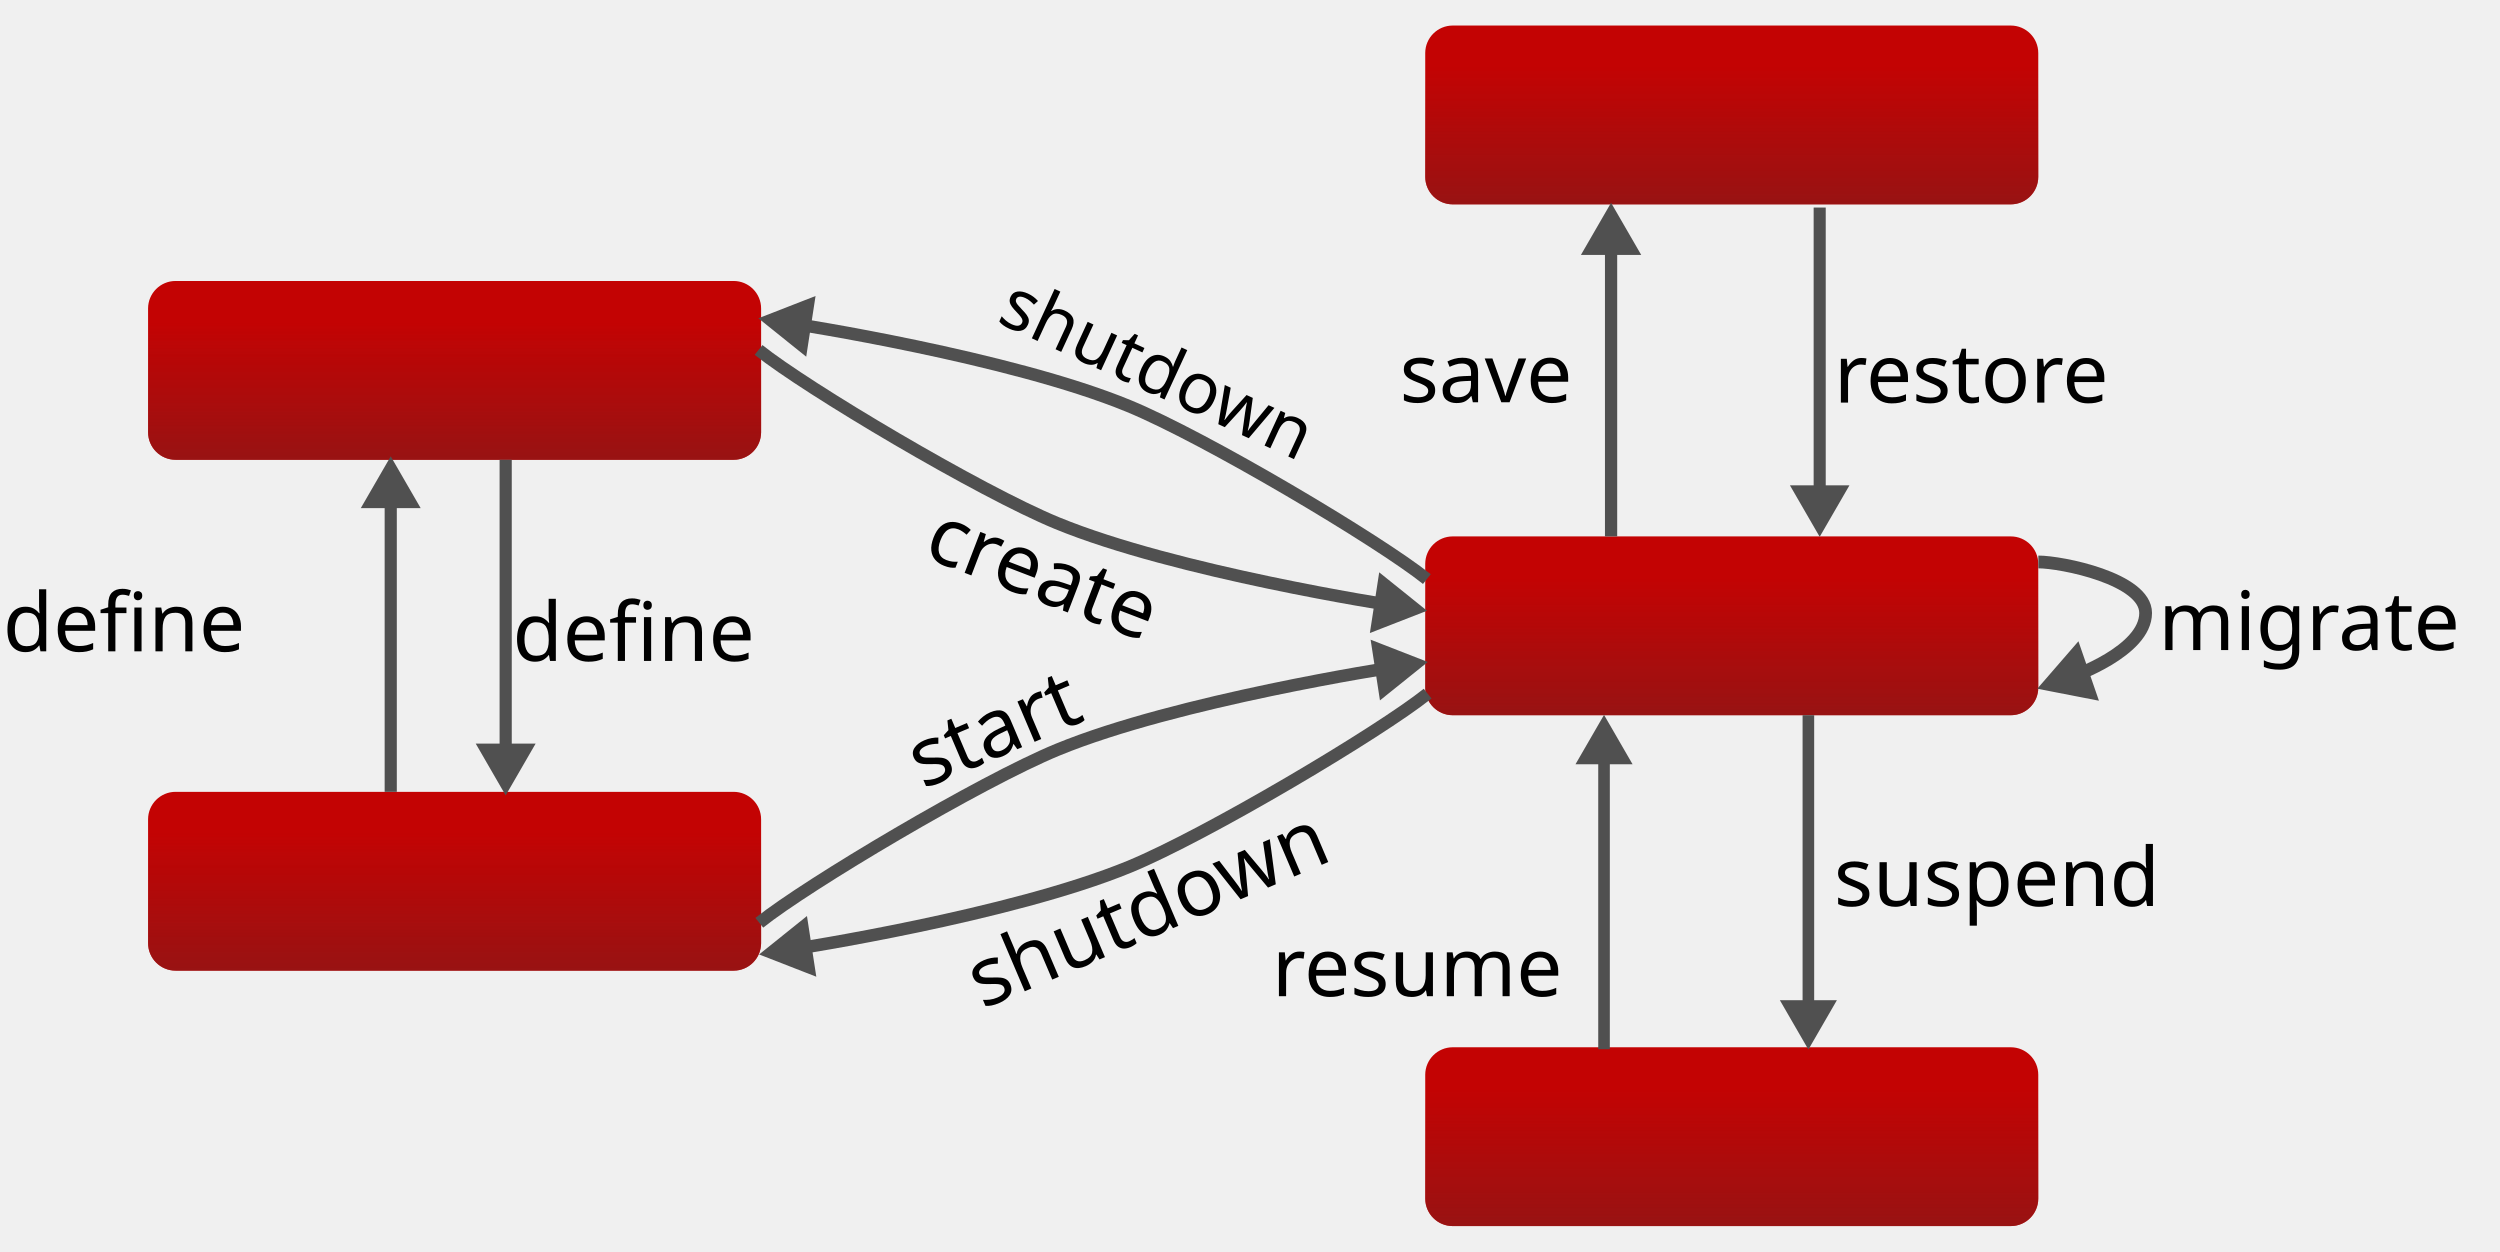
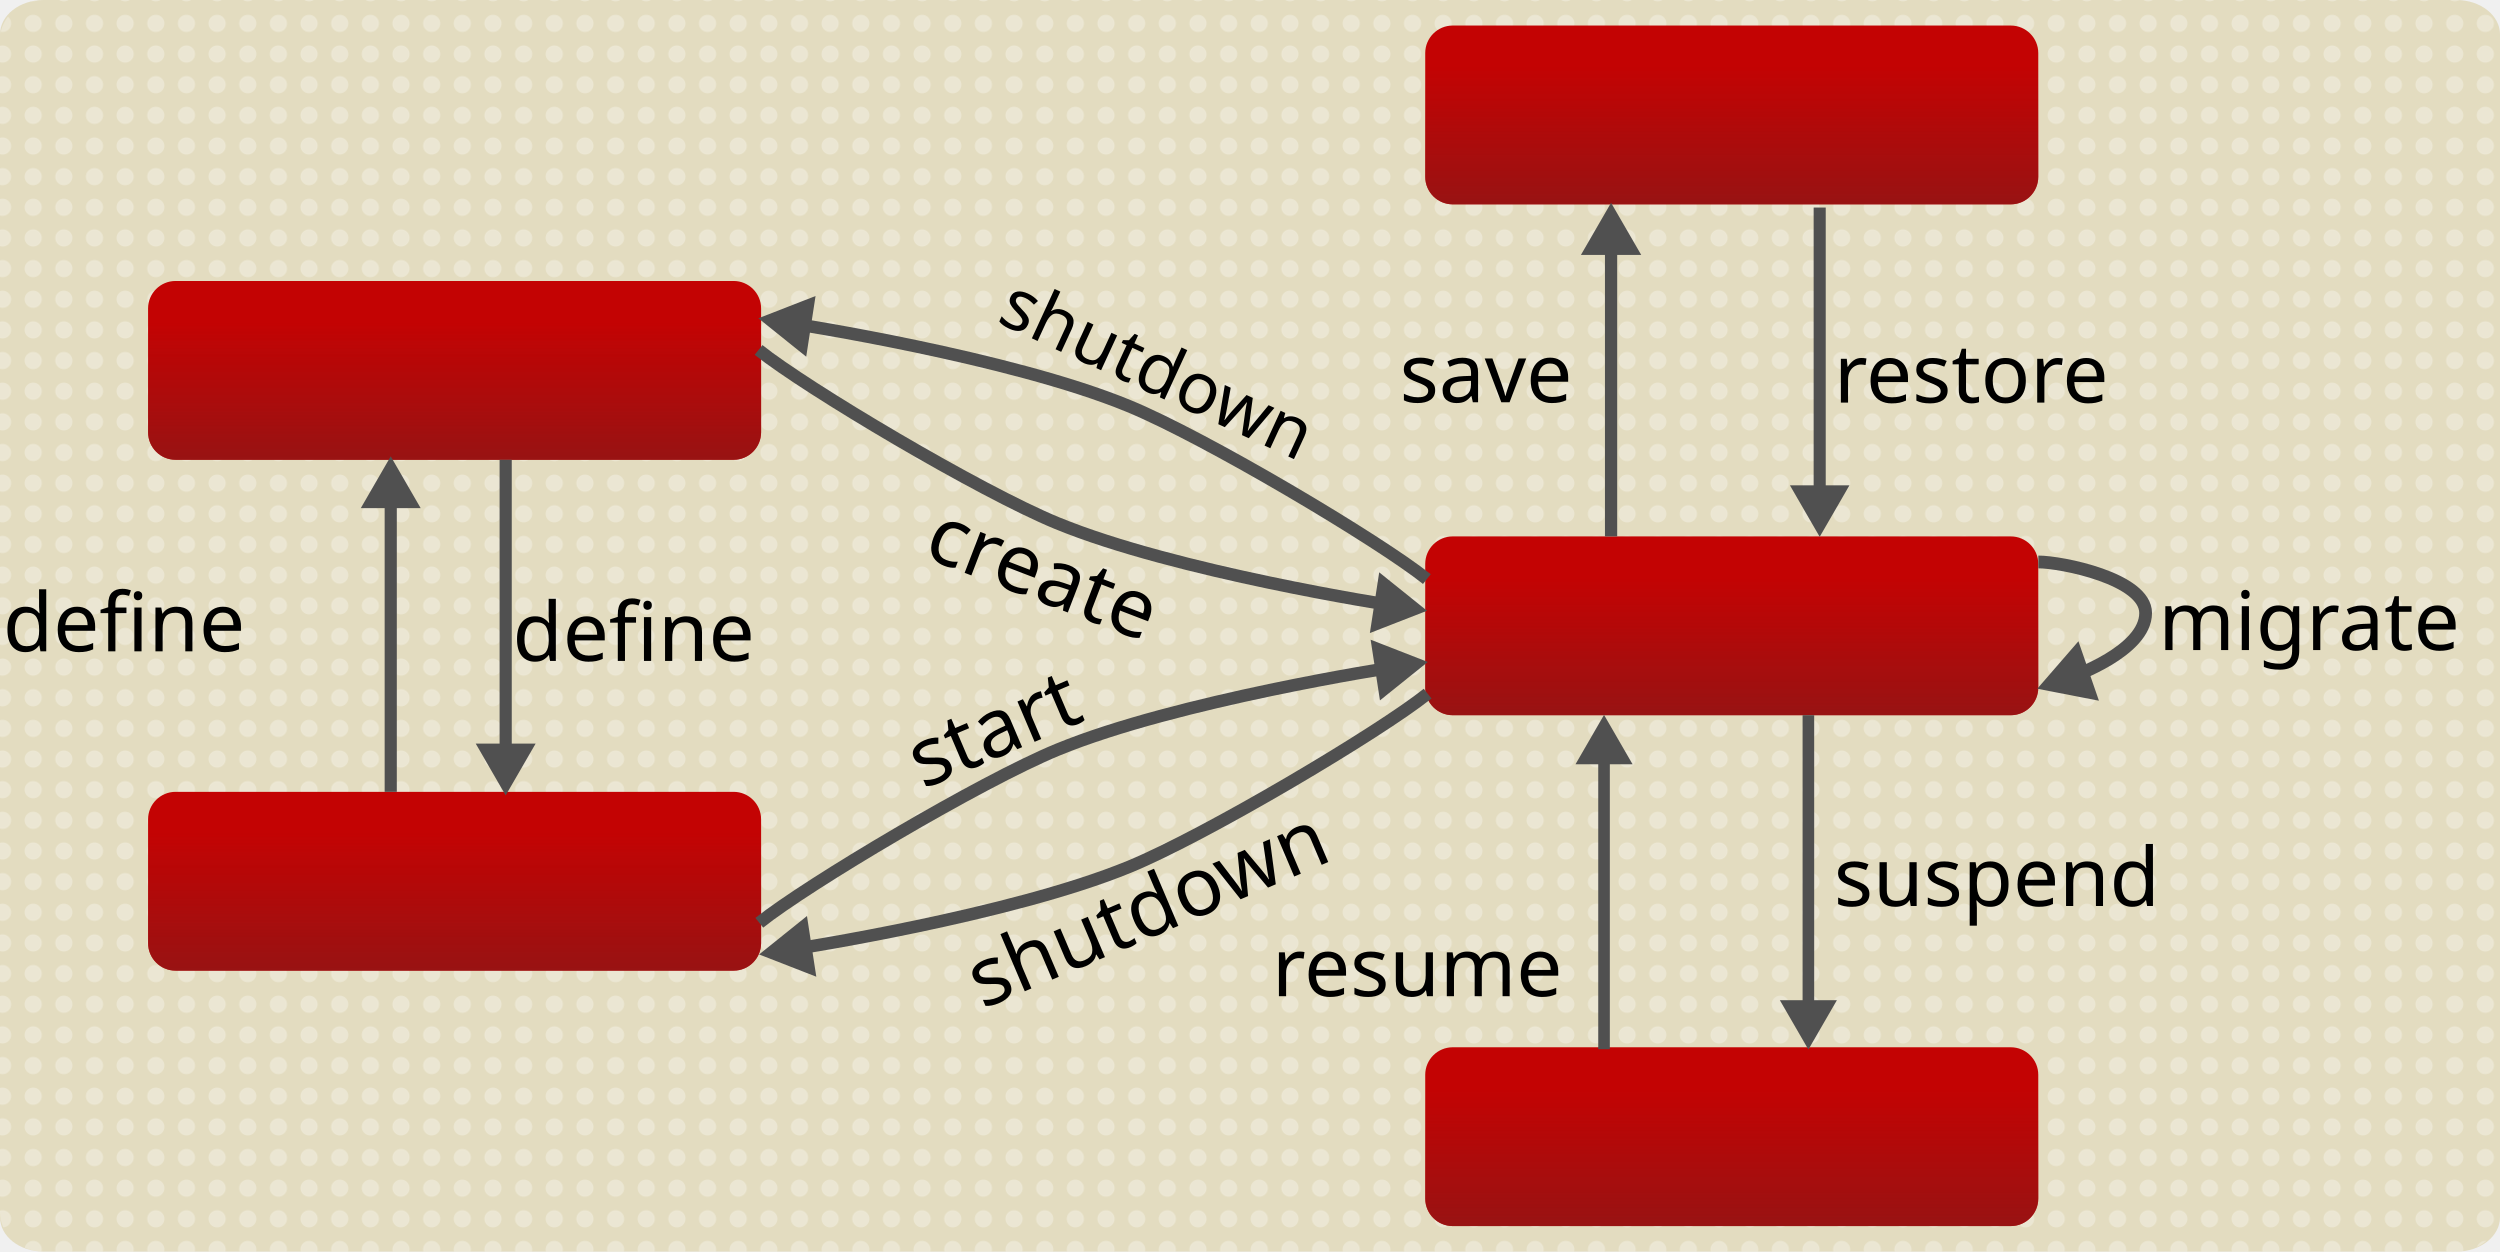
<svg xmlns="http://www.w3.org/2000/svg" xmlns:xlink="http://www.w3.org/1999/xlink" version="1.1" id="svg2" height="490" width="978.734">
  <defs id="defs4">
    <marker style="overflow:visible" id="TriangleOutM" refX="0" refY="0" orient="auto">
      <path transform="scale(0.4,0.4)" style="fill-rule:evenodd;stroke:#000000;stroke-width:1pt;marker-start:none" d="m 5.77,0 -8.65,5 0,-10 8.65,5 z" id="path3995" />
    </marker>
    <linearGradient id="linearGradient3759">
      <stop id="stop3761" offset="0" style="stop-color:#871919;stop-opacity:1;" />
      <stop id="stop3763" offset="1" style="stop-color:#871919;stop-opacity:0;" />
    </linearGradient>
    <linearGradient gradientTransform="matrix(0.8888889,0,0,0.5384615,5.555556,61.09024)" gradientUnits="userSpaceOnUse" y2="162.362" x2="180" y1="302.362" x1="180" id="linearGradient3765" xlink:href="#linearGradient3759" />
    <linearGradient gradientTransform="matrix(0.8888889,0,0,0.5384615,5.555556,61.09024)" gradientUnits="userSpaceOnUse" y2="162.362" x2="180" y1="302.362" x1="180" id="linearGradient3765-1" xlink:href="#linearGradient3759-2" />
    <linearGradient id="linearGradient3759-2">
      <stop id="stop3761-9" offset="0" style="stop-color:#871919;stop-opacity:1;" />
      <stop id="stop3763-3" offset="1" style="stop-color:#871919;stop-opacity:0;" />
    </linearGradient>
    <linearGradient xlink:href="#linearGradient3759-2" id="linearGradient3808" gradientUnits="userSpaceOnUse" gradientTransform="matrix(0.8888889,0,0,0.5384615,5.555556,61.09024)" x1="180" y1="302.362" x2="180" y2="162.362" />
    <linearGradient xlink:href="#linearGradient3759-2-3" id="linearGradient3808-0" gradientUnits="userSpaceOnUse" gradientTransform="matrix(0.8888889,0,0,0.5384615,5.555556,61.09024)" x1="180" y1="302.362" x2="180" y2="162.362" />
    <linearGradient id="linearGradient3759-2-3">
      <stop id="stop3761-9-6" offset="0" style="stop-color:#871919;stop-opacity:1;" />
      <stop id="stop3763-3-1" offset="1" style="stop-color:#871919;stop-opacity:0;" />
    </linearGradient>
    <linearGradient xlink:href="#linearGradient3759-2-3" id="linearGradient3860" gradientUnits="userSpaceOnUse" gradientTransform="matrix(0.8888889,0,0,0.5384615,5.555556,61.09024)" x1="180" y1="302.362" x2="180" y2="162.362" />
    <linearGradient xlink:href="#linearGradient3759-2-3-5" id="linearGradient3860-5" gradientUnits="userSpaceOnUse" gradientTransform="matrix(0.8888889,0,0,0.5384615,5.555556,61.09024)" x1="180" y1="302.362" x2="180" y2="162.362" />
    <linearGradient id="linearGradient3759-2-3-5">
      <stop id="stop3761-9-6-4" offset="0" style="stop-color:#871919;stop-opacity:1;" />
      <stop id="stop3763-3-1-7" offset="1" style="stop-color:#871919;stop-opacity:0;" />
    </linearGradient>
    <linearGradient xlink:href="#linearGradient3759-2-3-5" id="linearGradient3920" gradientUnits="userSpaceOnUse" gradientTransform="matrix(0.8888889,0,0,0.5384615,5.555556,61.09024)" x1="180" y1="302.362" x2="180" y2="162.362" />
    <linearGradient xlink:href="#linearGradient3759-2-3-54" id="linearGradient3860-52" gradientUnits="userSpaceOnUse" gradientTransform="matrix(0.8888889,0,0,0.5384615,5.555556,61.09024)" x1="180" y1="302.362" x2="180" y2="162.362" />
    <linearGradient id="linearGradient3759-2-3-54">
      <stop id="stop3761-9-6-7" offset="0" style="stop-color:#871919;stop-opacity:1;" />
      <stop id="stop3763-3-1-4" offset="1" style="stop-color:#871919;stop-opacity:0;" />
    </linearGradient>
    <linearGradient xlink:href="#linearGradient3759-2-3-54" id="linearGradient3920-4" gradientUnits="userSpaceOnUse" gradientTransform="matrix(0.8888889,0,0,0.5384615,5.555556,61.09024)" x1="180" y1="302.362" x2="180" y2="162.362" />
    <linearGradient y2="162.362" x2="180" y1="302.362" x1="180" gradientTransform="matrix(0.8888889,0,0,0.5384615,5.555556,61.09024)" gradientUnits="userSpaceOnUse" id="linearGradient4033" xlink:href="#linearGradient3759-2-3-54" />
    <linearGradient y2="162.362" x2="180" y1="302.362" x1="180" gradientTransform="matrix(0.8888889,0,0,0.5384615,5.555556,61.09024)" gradientUnits="userSpaceOnUse" id="linearGradient4035" xlink:href="#linearGradient3759-2-3-5" />
    <linearGradient y2="162.362" x2="180" y1="302.362" x1="180" gradientTransform="matrix(0.8888889,0,0,0.5384615,5.555556,61.09024)" gradientUnits="userSpaceOnUse" id="linearGradient4037" xlink:href="#linearGradient3759-2-3" />
    <linearGradient y2="162.362" x2="180" y1="302.362" x1="180" gradientTransform="matrix(0.8888889,0,0,0.5384615,5.555556,61.09024)" gradientUnits="userSpaceOnUse" id="linearGradient4039" xlink:href="#linearGradient3759-2" />
    <linearGradient y2="162.362" x2="180" y1="302.362" x1="180" gradientTransform="matrix(0.8888889,0,0,0.5384615,5.555556,61.09024)" gradientUnits="userSpaceOnUse" id="linearGradient4041" xlink:href="#linearGradient3759" />
    <marker style="overflow:visible" id="TriangleOutMF" refX="0" refY="0" orient="auto">
      <path transform="scale(0.4,0.4)" style="fill:#000000;fill-rule:evenodd;stroke:#000000;stroke-width:1pt;marker-start:none" d="m 5.77,0 -8.65,5 0,-10 8.65,5 z" id="path4874" />
    </marker>
    <marker style="overflow:visible" id="TriangleOutMFb" refX="0" refY="0" orient="auto">
      <path transform="scale(0.4,0.4)" style="fill:#000000;fill-rule:evenodd;stroke:#000000;stroke-width:1pt;marker-start:none" d="m 5.77,0 -8.65,5 0,-10 8.65,5 z" id="path5053" />
    </marker>
    <marker style="overflow:visible" id="TriangleOutMFbu" refX="0" refY="0" orient="auto">
      <path transform="scale(0.4,0.4)" style="fill:#000000;fill-rule:evenodd;stroke:#000000;stroke-width:1pt;marker-start:none" d="m 5.77,0 -8.65,5 0,-10 8.65,5 z" id="path5234" />
    </marker>
    <marker style="overflow:visible" id="TriangleOutMFbuE" refX="0" refY="0" orient="auto">
      <path transform="scale(0.4,0.4)" style="fill:#000000;fill-rule:evenodd;stroke:#000000;stroke-width:1pt;marker-start:none" d="m 5.77,0 -8.65,5 0,-10 8.65,5 z" id="path5419" />
    </marker>
    <linearGradient y2="162.362" x2="180" y1="302.362" x1="180" gradientTransform="matrix(0.8888889,0,0,0.5384615,5.555556,61.09024)" gradientUnits="userSpaceOnUse" id="linearGradient5564" xlink:href="#linearGradient3759-2" />
    <linearGradient y2="162.362" x2="180" y1="302.362" x1="180" gradientTransform="matrix(0.8888889,0,0,0.5384615,5.555556,61.09024)" gradientUnits="userSpaceOnUse" id="linearGradient5566" xlink:href="#linearGradient3759" />
    <marker style="overflow:visible" id="TriangleOutMFbuES" refX="0" refY="0" orient="auto">
      <path transform="scale(0.4,0.4)" style="fill:#000000;fill-rule:evenodd;stroke:#000000;stroke-width:1pt;marker-start:none" d="m 5.77,0 -8.65,5 0,-10 8.65,5 z" id="path5614" />
    </marker>
    <marker style="overflow:visible" id="TriangleOutMP" refX="0" refY="0" orient="auto">
      <path transform="scale(0.4,0.4)" style="fill:#505050;fill-rule:evenodd;stroke:#505050;stroke-width:1pt;marker-start:none" d="m 5.77,0 -8.65,5 0,-10 8.65,5 z" id="path6005" />
    </marker>
    <marker style="overflow:visible" id="TriangleOutMFbuESn" refX="0" refY="0" orient="auto">
      <path transform="scale(0.4,0.4)" style="fill:#505050;fill-rule:evenodd;stroke:#505050;stroke-width:1pt;marker-start:none" d="m 5.77,0 -8.65,5 0,-10 8.65,5 z" id="path6008" />
    </marker>
    <marker style="overflow:visible" id="TriangleOutM3" refX="0" refY="0" orient="auto">
      <path transform="scale(0.4,0.4)" style="fill:#505050;fill-rule:evenodd;stroke:#505050;stroke-width:1pt;marker-start:none" d="m 5.77,0 -8.65,5 0,-10 8.65,5 z" id="path6450" />
    </marker>
    <marker style="overflow:visible" id="TriangleOutM8" refX="0" refY="0" orient="auto">
      <path transform="scale(0.4,0.4)" style="fill:#505050;fill-rule:evenodd;stroke:#505050;stroke-width:1pt;marker-start:none" d="m 5.77,0 -8.65,5 0,-10 8.65,5 z" id="path7322" />
    </marker>
    <marker style="overflow:visible" id="TriangleOutMh" refX="0" refY="0" orient="auto">
      <path transform="scale(0.4,0.4)" style="fill:#505050;fill-rule:evenodd;stroke:#505050;stroke-width:1pt;marker-start:none" d="m 5.77,0 -8.65,5 0,-10 8.65,5 z" id="path7325" />
    </marker>
    <marker style="overflow:visible" id="TriangleOutMV" refX="0" refY="0" orient="auto">
      <path transform="scale(0.4,0.4)" style="fill:#505050;fill-rule:evenodd;stroke:#505050;stroke-width:1pt;marker-start:none" d="m 5.77,0 -8.65,5 0,-10 8.65,5 z" id="path7328" />
    </marker>
    <marker style="overflow:visible" id="TriangleOutM1" refX="0" refY="0" orient="auto">
      <path transform="scale(0.4,0.4)" style="fill:#505050;fill-rule:evenodd;stroke:#505050;stroke-width:1pt;marker-start:none" d="m 5.77,0 -8.65,5 0,-10 8.65,5 z" id="path7331" />
    </marker>
    <marker style="overflow:visible" id="TriangleOutMP-7" refX="0" refY="0" orient="auto">
      <path transform="scale(0.4,0.4)" style="fill:#505050;fill-rule:evenodd;stroke:#505050;stroke-width:1pt;marker-start:none" d="m 5.77,0 -8.65,5 0,-10 8.65,5 z" id="path6005-5" />
    </marker>
    <marker style="overflow:visible" id="marker8070" refX="0" refY="0" orient="auto">
      <path transform="scale(0.4,0.4)" style="fill:#505050;fill-rule:evenodd;stroke:#505050;stroke-width:1pt;marker-start:none" d="m 5.77,0 -8.65,5 0,-10 8.65,5 z" id="path8072" />
    </marker>
    <linearGradient y2="162.362" x2="180" y1="302.362" x1="180" gradientTransform="matrix(0.8888889,0,0,0.5384615,5.555556,61.09024)" gradientUnits="userSpaceOnUse" id="linearGradient8113" xlink:href="#linearGradient3759" />
    <linearGradient y2="162.362" x2="180" y1="302.362" x1="180" gradientTransform="matrix(0.8888889,0,0,0.5384615,5.555556,61.09024)" gradientUnits="userSpaceOnUse" id="linearGradient8115" xlink:href="#linearGradient3759-2" />
    <linearGradient y2="162.362" x2="180" y1="302.362" x1="180" gradientTransform="matrix(0.8888889,0,0,0.5384615,5.555556,61.09024)" gradientUnits="userSpaceOnUse" id="linearGradient8117" xlink:href="#linearGradient3759-2-3" />
    <linearGradient y2="162.362" x2="180" y1="302.362" x1="180" gradientTransform="matrix(0.8888889,0,0,0.5384615,5.555556,61.09024)" gradientUnits="userSpaceOnUse" id="linearGradient8119" xlink:href="#linearGradient3759-2-3-5" />
    <linearGradient y2="162.362" x2="180" y1="302.362" x1="180" gradientTransform="matrix(0.8888889,0,0,0.5384615,5.555556,61.09024)" gradientUnits="userSpaceOnUse" id="linearGradient8121" xlink:href="#linearGradient3759-2-3-54" />
    <marker style="overflow:visible" id="TriangleOutMFs" refX="0" refY="0" orient="auto">
      <path transform="scale(0.4,0.4)" style="fill:#505050;fill-rule:evenodd;stroke:#505050;stroke-width:1pt;marker-start:none" d="m 5.77,0 -8.65,5 0,-10 8.65,5 z" id="path8406" />
    </marker>
    <linearGradient xlink:href="#linearGradient3759" id="linearGradient8650" gradientUnits="userSpaceOnUse" gradientTransform="matrix(0.8888889,0,0,0.5384615,5.555556,61.09024)" x1="180" y1="302.362" x2="180" y2="162.362" />
    <linearGradient xlink:href="#linearGradient3759-2" id="linearGradient8652" gradientUnits="userSpaceOnUse" gradientTransform="matrix(0.8888889,0,0,0.5384615,5.555556,61.09024)" x1="180" y1="302.362" x2="180" y2="162.362" />
    <linearGradient xlink:href="#linearGradient3759-2-3" id="linearGradient8654" gradientUnits="userSpaceOnUse" gradientTransform="matrix(0.8888889,0,0,0.5384615,5.555556,61.09024)" x1="180" y1="302.362" x2="180" y2="162.362" />
    <linearGradient xlink:href="#linearGradient3759-2-3-5" id="linearGradient8656" gradientUnits="userSpaceOnUse" gradientTransform="matrix(0.8888889,0,0,0.5384615,5.555556,61.09024)" x1="180" y1="302.362" x2="180" y2="162.362" />
    <linearGradient xlink:href="#linearGradient3759-2-3-54" id="linearGradient8658" gradientUnits="userSpaceOnUse" gradientTransform="matrix(0.8888889,0,0,0.5384615,5.555556,61.09024)" x1="180" y1="302.362" x2="180" y2="162.362" />
+     <pattern patternTransform="matrix(0.375,0,0,0.375,417.0312,507.5232)" id="pattern7478" xlink:href="#white-spots-9" />
+     <pattern patternUnits="userSpaceOnUse" width="32" height="32" id="white-spots-9" patternTransform="matrix(0.375,0,0,0.375,379,400)">
+       <g id="white-spot-7" transform="translate(-484.3997,-513.505)">
+         <path d="M 509.4,529.505 C 509.4,534.473 505.368,538.505 500.4,538.505 C 495.432,538.505 491.4,534.473 491.4,529.505 C 491.4,524.537 495.432,520.505 500.4,520.505 C 505.368,520.505 509.4,524.537 509.4,529.505 z " id="path3033-5" style="opacity:0.3;fill:white" />
+       </g>
+     </pattern>
  </defs>
  <g transform="translate(57.96875,-72.36218)" id="layer1">
+     <rect style="fill:#e3dcc0;display:inline" id="rect16592" y="72.362" x="-57.969" ry="13.429" rx="17.072" height="490" width="978.734" />
+     <rect style="fill:url(#pattern7478);fill-opacity:1;display:inline" id="rect16594" y="72.362" x="-57.969" ry="15.429" rx="17.072" height="490" width="978.734" />
    <g transform="translate(-50,50)" id="g4024">
      <g id="g3783">
        <rect ry="10.769" y="132.362" x="50" height="70" width="240" id="rect2987" style="fill:#c30303;fill-opacity:1" />
        <rect style="fill:url(#linearGradient8650);fill-opacity:1" id="rect3757" width="240" height="70" x="50" y="132.362" ry="10.769" />
      </g>
      <flowRoot xml:space="preserve" id="flowRoot3775" style="font-size:40px;font-style:normal;font-variant:normal;font-weight:normal;font-stretch:normal;text-align:center;line-height:100%;letter-spacing:0px;word-spacing:0px;writing-mode:lr-tb;text-anchor:middle;fill:#ffffff;fill-opacity:1;stroke:none;font-family:Sans;-inkscape-font-specification:Sans" transform="matrix(1.031875,0,0,1.15199,-4.773811,-143.4764)">
        <flowRegion id="flowRegion3777">
          <rect id="rect3779" width="232.586" height="60.764" x="53.151" y="252.842" style="font-size:40px;font-style:normal;font-variant:normal;font-weight:normal;font-stretch:normal;text-align:center;line-height:100%;letter-spacing:0px;word-spacing:0px;writing-mode:lr-tb;text-anchor:middle;fill:#ffffff;fill-opacity:1;font-family:Sans;-inkscape-font-specification:Sans" />
        </flowRegion>
        <flowPara id="flowPara3781">Undefined</flowPara>
      </flowRoot>
    </g>
    <g transform="translate(-50,75)" id="g4015">
      <g transform="translate(-4.7851557e-7,175)" id="g3783-1">
        <rect ry="10.769" y="132.362" x="50" height="70" width="240" id="rect2987-9" style="fill:#c30303;fill-opacity:1" />
        <rect style="fill:url(#linearGradient8652);fill-opacity:1" id="rect3757-4" width="240" height="70" x="50" y="132.362" ry="10.769" />
      </g>
      <flowRoot xml:space="preserve" id="flowRoot3775-7" style="font-size:40px;font-style:normal;font-weight:normal;text-align:center;line-height:125%;letter-spacing:0px;word-spacing:0px;text-anchor:middle;fill:#ffffff;fill-opacity:1;stroke:none;font-family:Sans" transform="translate(-6.88086,61.02933)">
        <flowRegion id="flowRegion3777-8">
          <rect id="rect3779-4" width="218.114" height="59.569" x="67.68" y="256.362" style="text-align:center;text-anchor:middle;fill:#ffffff;fill-opacity:1" />
        </flowRegion>
        <flowPara id="flowPara3781-5">Defined</flowPara>
      </flowRoot>
    </g>
    <g transform="translate(110,55)" id="g3997">
      <g transform="translate(340,95)" id="g3783-1-0">
        <rect ry="10.769" y="132.362" x="50" height="70" width="240" id="rect2987-9-6" style="fill:#c30303;fill-opacity:1" />
        <rect style="fill:url(#linearGradient8654);fill-opacity:1" id="rect3757-4-3" width="240" height="70" x="50" y="132.362" ry="10.769" />
      </g>
      <flowRoot xml:space="preserve" id="flowRoot3775-7-2" style="font-size:40px;font-style:normal;font-weight:normal;text-align:center;line-height:125%;letter-spacing:0px;word-spacing:0px;text-anchor:middle;fill:#ffffff;fill-opacity:1;stroke:none;font-family:Sans" transform="translate(333.1191,-22.84763)">
        <flowRegion id="flowRegion3777-8-0">
          <rect id="rect3779-4-6" width="218.114" height="59.569" x="67.68" y="256.362" style="text-align:center;text-anchor:middle;fill:#ffffff;fill-opacity:1" />
        </flowRegion>
        <flowPara id="flowPara3781-5-1">Running</flowPara>
      </flowRoot>
    </g>
    <flowRoot style="font-size:40px;font-style:normal;font-weight:normal;line-height:125%;letter-spacing:0px;word-spacing:0px;fill:#000000;fill-opacity:1;stroke:none;font-family:Sans" id="flowRoot3891" xml:space="preserve">
      <flowRegion id="flowRegion3893">
        <rect y="100.135" x="34.314" height="351.723" width="599.724" id="rect3895" />
      </flowRegion>
      <flowPara id="flowPara3897" />
    </flowRoot>
    <g transform="translate(110,-5)" id="g3988">
      <g transform="translate(340,-45)" id="g3783-1-0-6">
        <rect ry="10.769" y="132.362" x="50" height="70" width="240" id="rect2987-9-6-5" style="fill:#c30303;fill-opacity:1" />
        <rect style="fill:url(#linearGradient8656);fill-opacity:1" id="rect3757-4-3-6" width="240" height="70" x="50" y="132.362" ry="10.769" />
      </g>
      <flowRoot xml:space="preserve" id="flowRoot3775-7-2-9" style="font-size:40px;font-style:normal;font-weight:normal;text-align:center;line-height:125%;letter-spacing:0px;word-spacing:0px;text-anchor:middle;fill:#ffffff;fill-opacity:1;stroke:none;font-family:Sans" transform="translate(333.7637,-158.9707)">
        <flowRegion id="flowRegion3777-8-0-3">
          <rect id="rect3779-4-6-7" width="218.114" height="59.569" x="67.68" y="256.362" style="text-align:center;text-anchor:middle;fill:#ffffff;fill-opacity:1" />
        </flowRegion>
        <flowPara id="flowPara3781-5-1-4">Saved</flowPara>
      </flowRoot>
    </g>
    <g transform="translate(120,65)" id="g4006">
      <g transform="translate(330,285)" id="g3783-1-0-3">
        <rect ry="10.769" y="132.362" x="50" height="70" width="240" id="rect2987-9-6-0" style="fill:#c30303;fill-opacity:1" />
        <rect style="fill:url(#linearGradient8658);fill-opacity:1" id="rect3757-4-3-7" width="240" height="70" x="50" y="132.362" ry="10.769" />
      </g>
      <flowRoot xml:space="preserve" id="flowRoot3775-7-2-8" style="font-size:40px;font-style:normal;font-weight:normal;text-align:center;line-height:125%;letter-spacing:0px;word-spacing:0px;text-anchor:middle;fill:#ffffff;fill-opacity:1;stroke:none;font-family:Sans" transform="translate(323.1191,171.0293)">
        <flowRegion id="flowRegion3777-8-0-6">
          <rect id="rect3779-4-6-8" width="218.114" height="59.569" x="67.68" y="256.362" style="text-align:center;text-anchor:middle;fill:#ffffff;fill-opacity:1" />
        </flowRegion>
        <flowPara id="flowPara3781-5-1-8">Paused</flowPara>
      </flowRoot>
    </g>
    <flowRoot style="font-size:40px;font-style:normal;font-weight:normal;line-height:125%;letter-spacing:0px;word-spacing:0px;fill:#000000;fill-opacity:1;stroke:none;font-family:Sans" id="flowRoot3980" xml:space="preserve">
      <flowRegion id="flowRegion3982">
        <rect y="378.551" x="355.623" height="119.321" width="297.132" id="rect3984" />
      </flowRegion>
      <flowPara id="flowPara3986" />
    </flowRoot>
    <g id="g6185" transform="translate(20,0)">
      <path style="fill:none;stroke:#505050;stroke-width:4.761;stroke-linecap:butt;stroke-linejoin:miter;stroke-miterlimit:4;stroke-opacity:1;stroke-dasharray:none;marker-end:url(#TriangleOutMFbuESn)" d="m 120,252.362 0,117.874" id="path4656" />
      <text xml:space="preserve" style="font-size:40px;font-style:normal;font-weight:normal;line-height:125%;letter-spacing:0px;word-spacing:0px;fill:#000000;fill-opacity:1;stroke:none;font-family:Sans" x="122.683" y="331.11" id="text6163">
        <tspan id="tspan6165" x="122.683" y="331.11" style="font-size:32px">define</tspan>
      </text>
    </g>
    <g transform="translate(-0.7071068,16.26346)" id="g6190">
      <path id="path5763" d="m 240,417.362 c 18.65,-14.956 86.668,-55.383 116.787,-67.777 C 403.5,330.362 488,317.362 488,317.362" style="fill:none;stroke:#505050;stroke-width:4.883;stroke-linecap:butt;stroke-linejoin:miter;stroke-miterlimit:4;stroke-opacity:1;stroke-dasharray:none;marker-end:url(#TriangleOutMP)" />
      <text xml:space="preserve" style="font-size:40px;font-style:normal;font-weight:normal;line-height:125%;letter-spacing:0px;word-spacing:0px;fill:#000000;fill-opacity:1;stroke:none;font-family:Sans" x="136.636" y="455.089" id="text6167" transform="matrix(0.9200294,-0.3918492,0.3918492,0.9200294,0,0)">
        <tspan id="tspan6169" x="136.636" y="455.089" style="font-size:32px">start</tspan>
      </text>
    </g>
    <path id="path6179" d="m 500.934,343.913 c -18.65,14.956 -86.668,55.383 -116.787,67.777 -46.713,19.223 -131.213,32.223 -131.213,32.223" style="fill:none;stroke:#505050;stroke-width:4.883;stroke-linecap:butt;stroke-linejoin:miter;stroke-miterlimit:4;stroke-opacity:1;stroke-dasharray:none;marker-end:url(#TriangleOutMP)" />
    <text xml:space="preserve" style="font-size:40px;font-style:normal;font-weight:normal;line-height:125%;letter-spacing:0px;word-spacing:0px;fill:#000000;fill-opacity:1;stroke:none;font-family:Sans" x="117.307" y="558.113" id="text6181" transform="matrix(0.9200294,-0.3918492,0.3918492,0.9200294,0,0)">
      <tspan style="font-size:32px" id="tspan6183" x="117.307" y="558.113">shutdown</tspan>
    </text>
    <path id="path6200" d="M 95,382.362 95,264.536" style="fill:none;stroke:#505050;stroke-width:4.76;stroke-linecap:butt;stroke-linejoin:miter;stroke-miterlimit:4;stroke-opacity:1;stroke-dasharray:none;marker-end:url(#TriangleOutM3)" />
    <text xml:space="preserve" style="font-size:40px;font-style:normal;font-weight:normal;text-align:end;line-height:125%;letter-spacing:0px;word-spacing:0px;text-anchor:end;fill:#000000;fill-opacity:1;stroke:none;font-family:Sans" x="90" y="327.362" id="text6629">
      <tspan id="tspan6631" x="90" y="327.362" style="font-size:32px">undefine</tspan>
    </text>
    <path style="fill:none;stroke:#505050;stroke-width:4.794;stroke-linecap:butt;stroke-linejoin:miter;stroke-miterlimit:4;stroke-opacity:1;stroke-dasharray:none;marker-end:url(#TriangleOutMV)" d="m 572.756,282.362 0,-117" id="path6658" />
    <text xml:space="preserve" style="font-size:40px;font-style:normal;font-weight:normal;line-height:125%;letter-spacing:0px;word-spacing:0px;fill:#000000;fill-opacity:1;stroke:none;font-family:Sans" x="490" y="229.847" id="text6858">
      <tspan style="font-size:32px" id="tspan6860" x="490" y="229.847">save</tspan>
    </text>
    <path style="fill:none;stroke:#505050;stroke-width:4.73;stroke-linecap:butt;stroke-linejoin:miter;stroke-miterlimit:4;stroke-opacity:1;stroke-dasharray:none;marker-end:url(#TriangleOutM1)" d="m 654.427,153.616 0,115.471" id="path6862" />
    <text xml:space="preserve" style="font-size:40px;font-style:normal;font-weight:normal;line-height:125%;letter-spacing:0px;word-spacing:0px;fill:#000000;fill-opacity:1;stroke:none;font-family:Sans" x="660" y="229.978" id="text7062">
      <tspan style="font-size:32px" id="tspan7064" x="660" y="229.978">restore</tspan>
    </text>
    <path style="fill:none;stroke:#505050;stroke-width:4.538;stroke-linecap:butt;stroke-linejoin:miter;stroke-miterlimit:4;stroke-opacity:1;stroke-dasharray:none;marker-end:url(#TriangleOutMh)" d="m 570,483.125 0,-118" id="path7066" />
    <path style="fill:none;stroke:#505050;stroke-width:4.538;stroke-linecap:butt;stroke-linejoin:miter;stroke-miterlimit:4;stroke-opacity:1;stroke-dasharray:none;marker-end:url(#TriangleOutM8)" d="m 650,352.362 0,118" id="path7068" />
    <text id="text7536" y="427.067" x="660" style="font-size:40px;font-style:normal;font-weight:normal;line-height:125%;letter-spacing:0px;word-spacing:0px;fill:#000000;fill-opacity:1;stroke:none;font-family:Sans" xml:space="preserve">
      <tspan style="font-size:32px" y="427.067" x="660" id="tspan7538">suspend</tspan>
      <tspan id="tspan7540" y="467.067" x="660" />
    </text>
    <text id="text7542" y="462.362" x="440" style="font-size:40px;font-style:normal;font-weight:normal;line-height:125%;letter-spacing:0px;word-spacing:0px;fill:#000000;fill-opacity:1;stroke:none;font-family:Sans" xml:space="preserve">
      <tspan style="font-size:32px" id="tspan7546" y="462.362" x="440">resume</tspan>
    </text>
    <path style="fill:none;stroke:#505050;stroke-width:4.883;stroke-linecap:butt;stroke-linejoin:miter;stroke-miterlimit:4;stroke-opacity:1;stroke-dasharray:none;marker-end:url(#TriangleOutMP)" d="M 500.641,299.075 C 481.991,284.119 413.973,243.692 383.854,231.297 337.141,212.075 252.641,199.075 252.641,199.075" id="path5763-7" />
    <path id="path6179-6" d="m 239,209.362 c 18.65,14.956 86.668,55.383 116.787,67.777 C 402.5,296.362 487,309.362 487,309.362" style="fill:none;stroke:#505050;stroke-width:4.883;stroke-linecap:butt;stroke-linejoin:miter;stroke-miterlimit:4;stroke-opacity:1;stroke-dasharray:none;marker-end:url(#TriangleOutMP)" />
    <text transform="matrix(0.9081724,0.4185963,-0.4185963,0.9081724,0,0)" id="text8105" y="41.181" x="384.171" style="font-size:40px;font-style:normal;font-weight:normal;line-height:125%;letter-spacing:0px;word-spacing:0px;fill:#000000;fill-opacity:1;stroke:none;font-family:Sans" xml:space="preserve">
      <tspan style="font-size:28px" y="41.181" x="384.171" id="tspan8107">shutdown</tspan>
    </text>
    <text transform="matrix(0.9334826,0.3586226,-0.3586226,0.9334826,0,0)" id="text8109" y="162.247" x="386.714" style="font-size:40px;font-style:normal;font-weight:normal;line-height:125%;letter-spacing:0px;word-spacing:0px;fill:#000000;fill-opacity:1;stroke:none;font-family:Sans" xml:space="preserve">
      <tspan style="font-size:32px" y="162.247" x="386.714" id="tspan8111">create</tspan>
    </text>
    <path id="path8123" d="m 798,220 c 9,0 42,6.541 42,20 0,15 -29,25 -29,25" style="fill:none;stroke:#505050;stroke-width:5;stroke-linecap:butt;stroke-linejoin:miter;stroke-miterlimit:4;stroke-opacity:1;stroke-dasharray:none;marker-end:url(#TriangleOutMFs)" transform="translate(-57.96875,72.36218)" />
    <text xml:space="preserve" style="font-size:32px;font-style:normal;font-weight:normal;line-height:125%;letter-spacing:0px;word-spacing:0px;fill:#000000;fill-opacity:1;stroke:none;font-family:Sans" x="787.031" y="326.853" id="text8646">
      <tspan id="tspan8648" x="787.031" y="326.853">migrate</tspan>
    </text>
  </g>
</svg>
